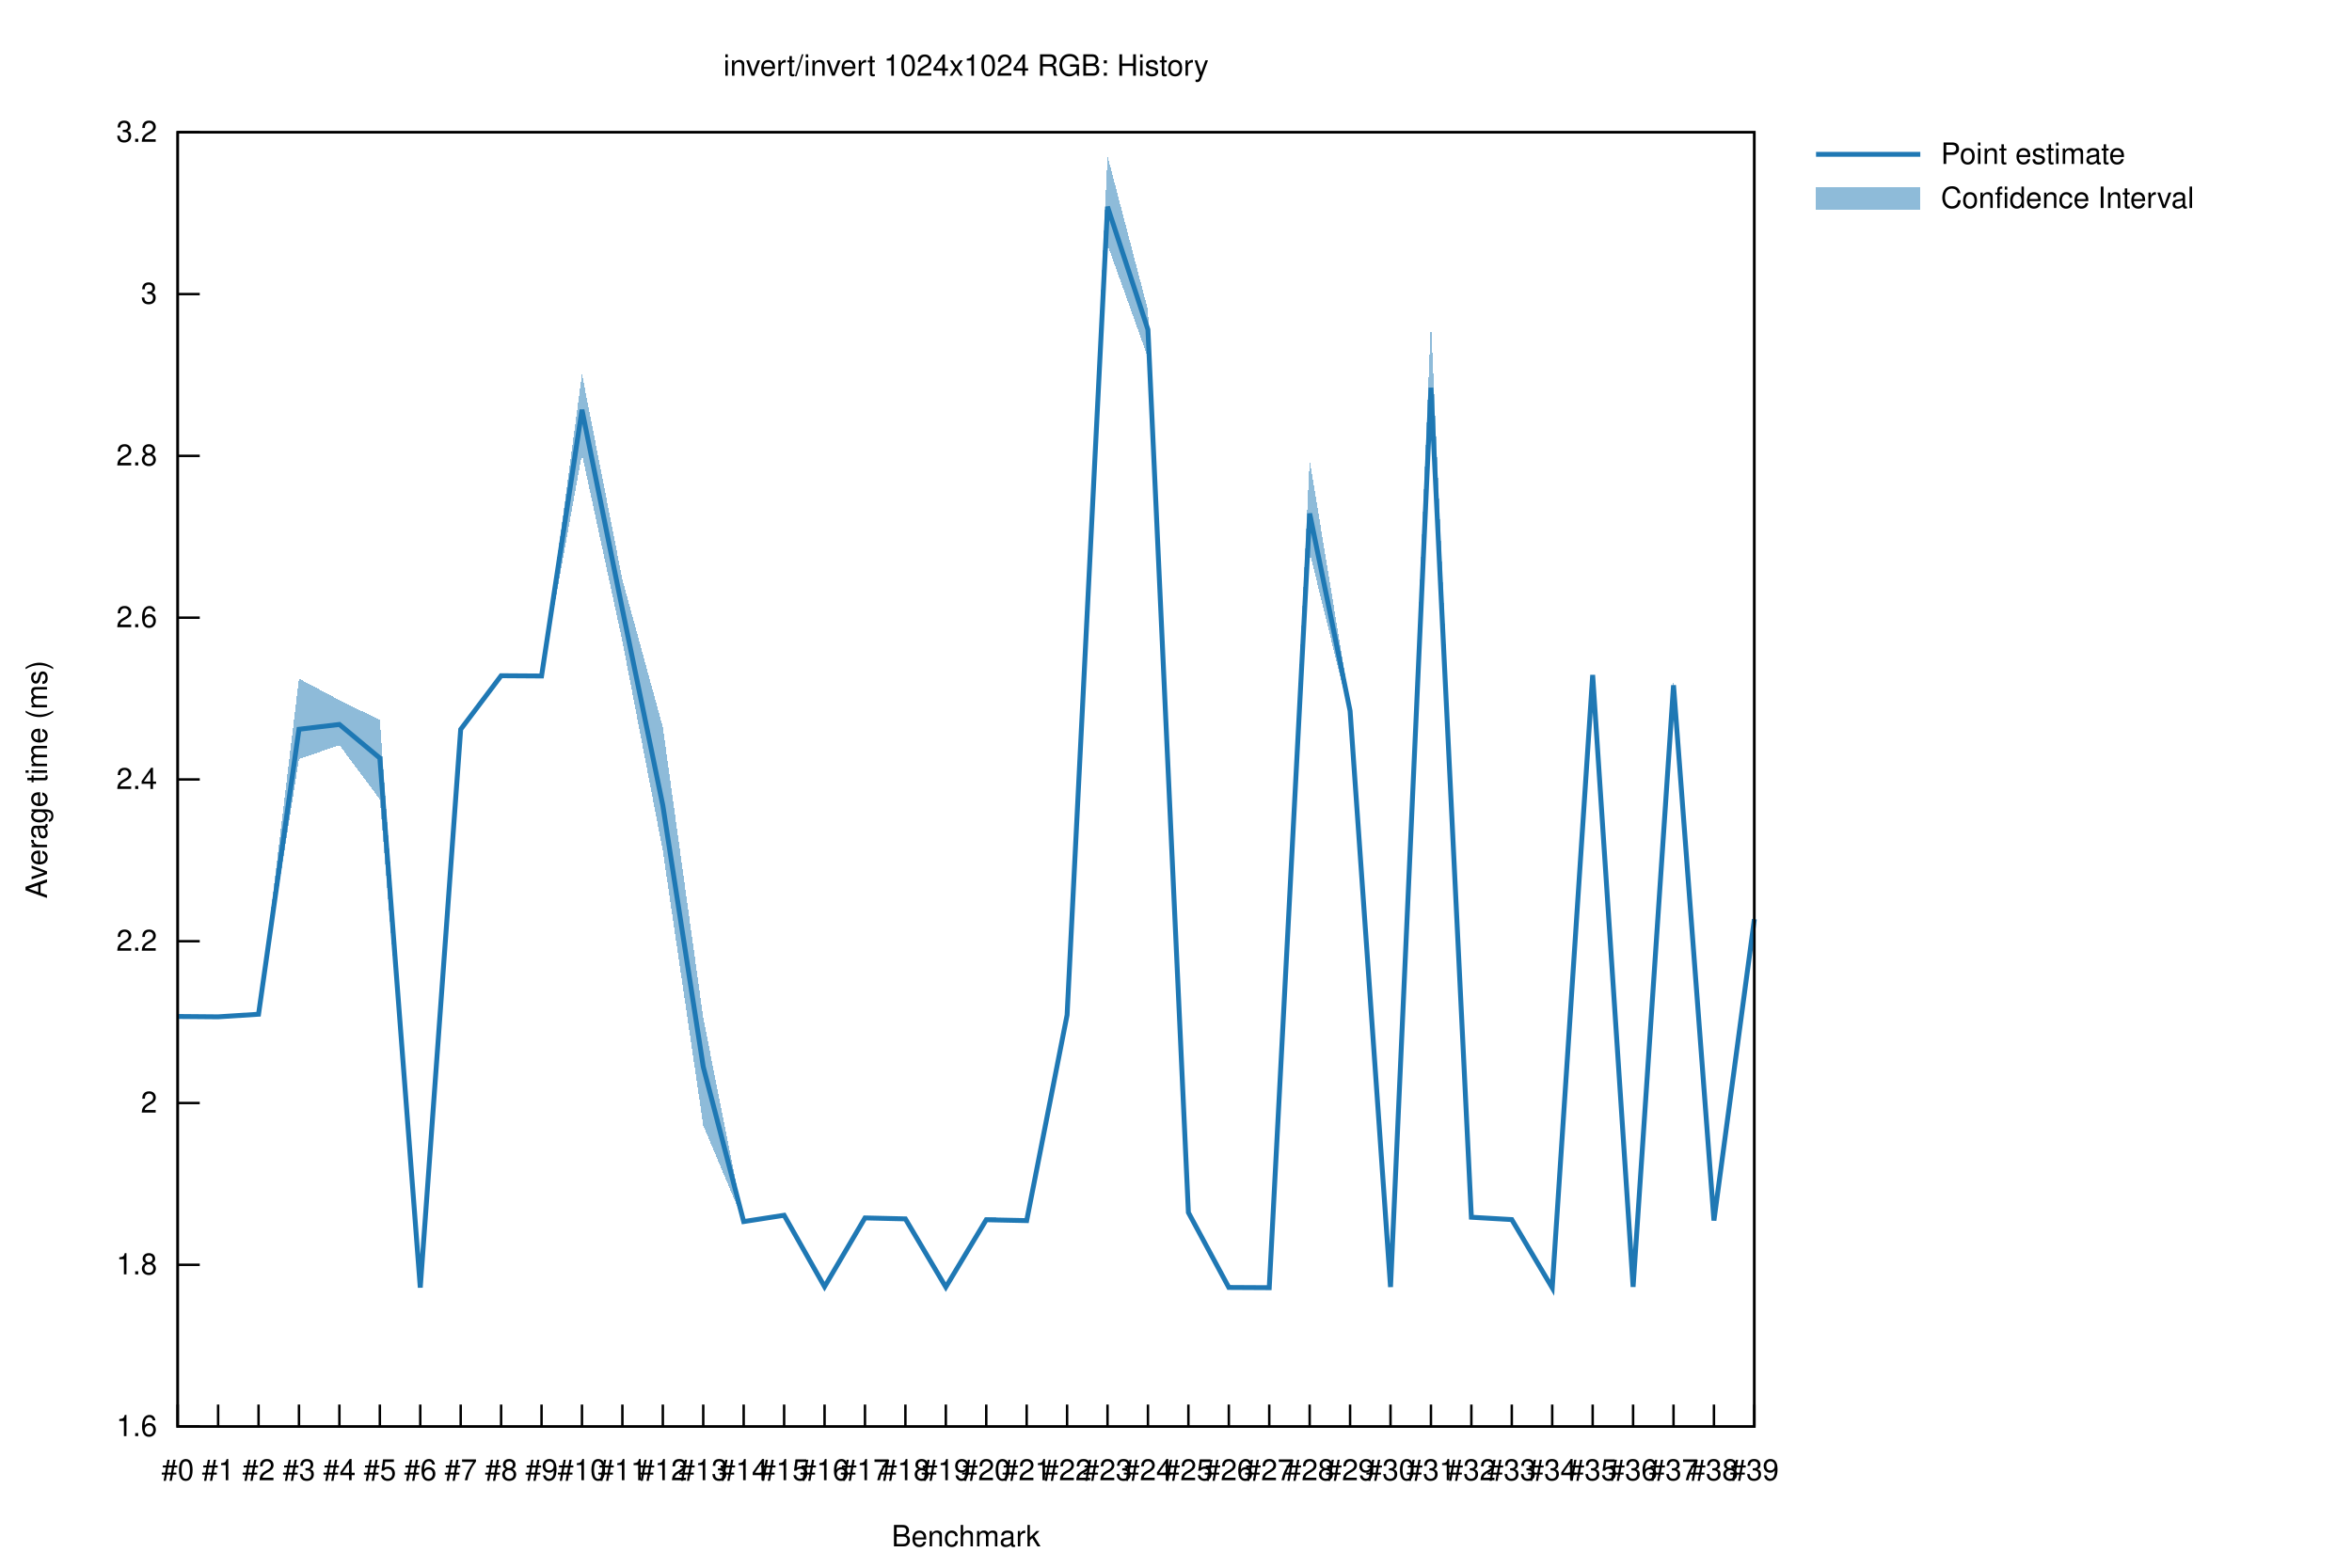
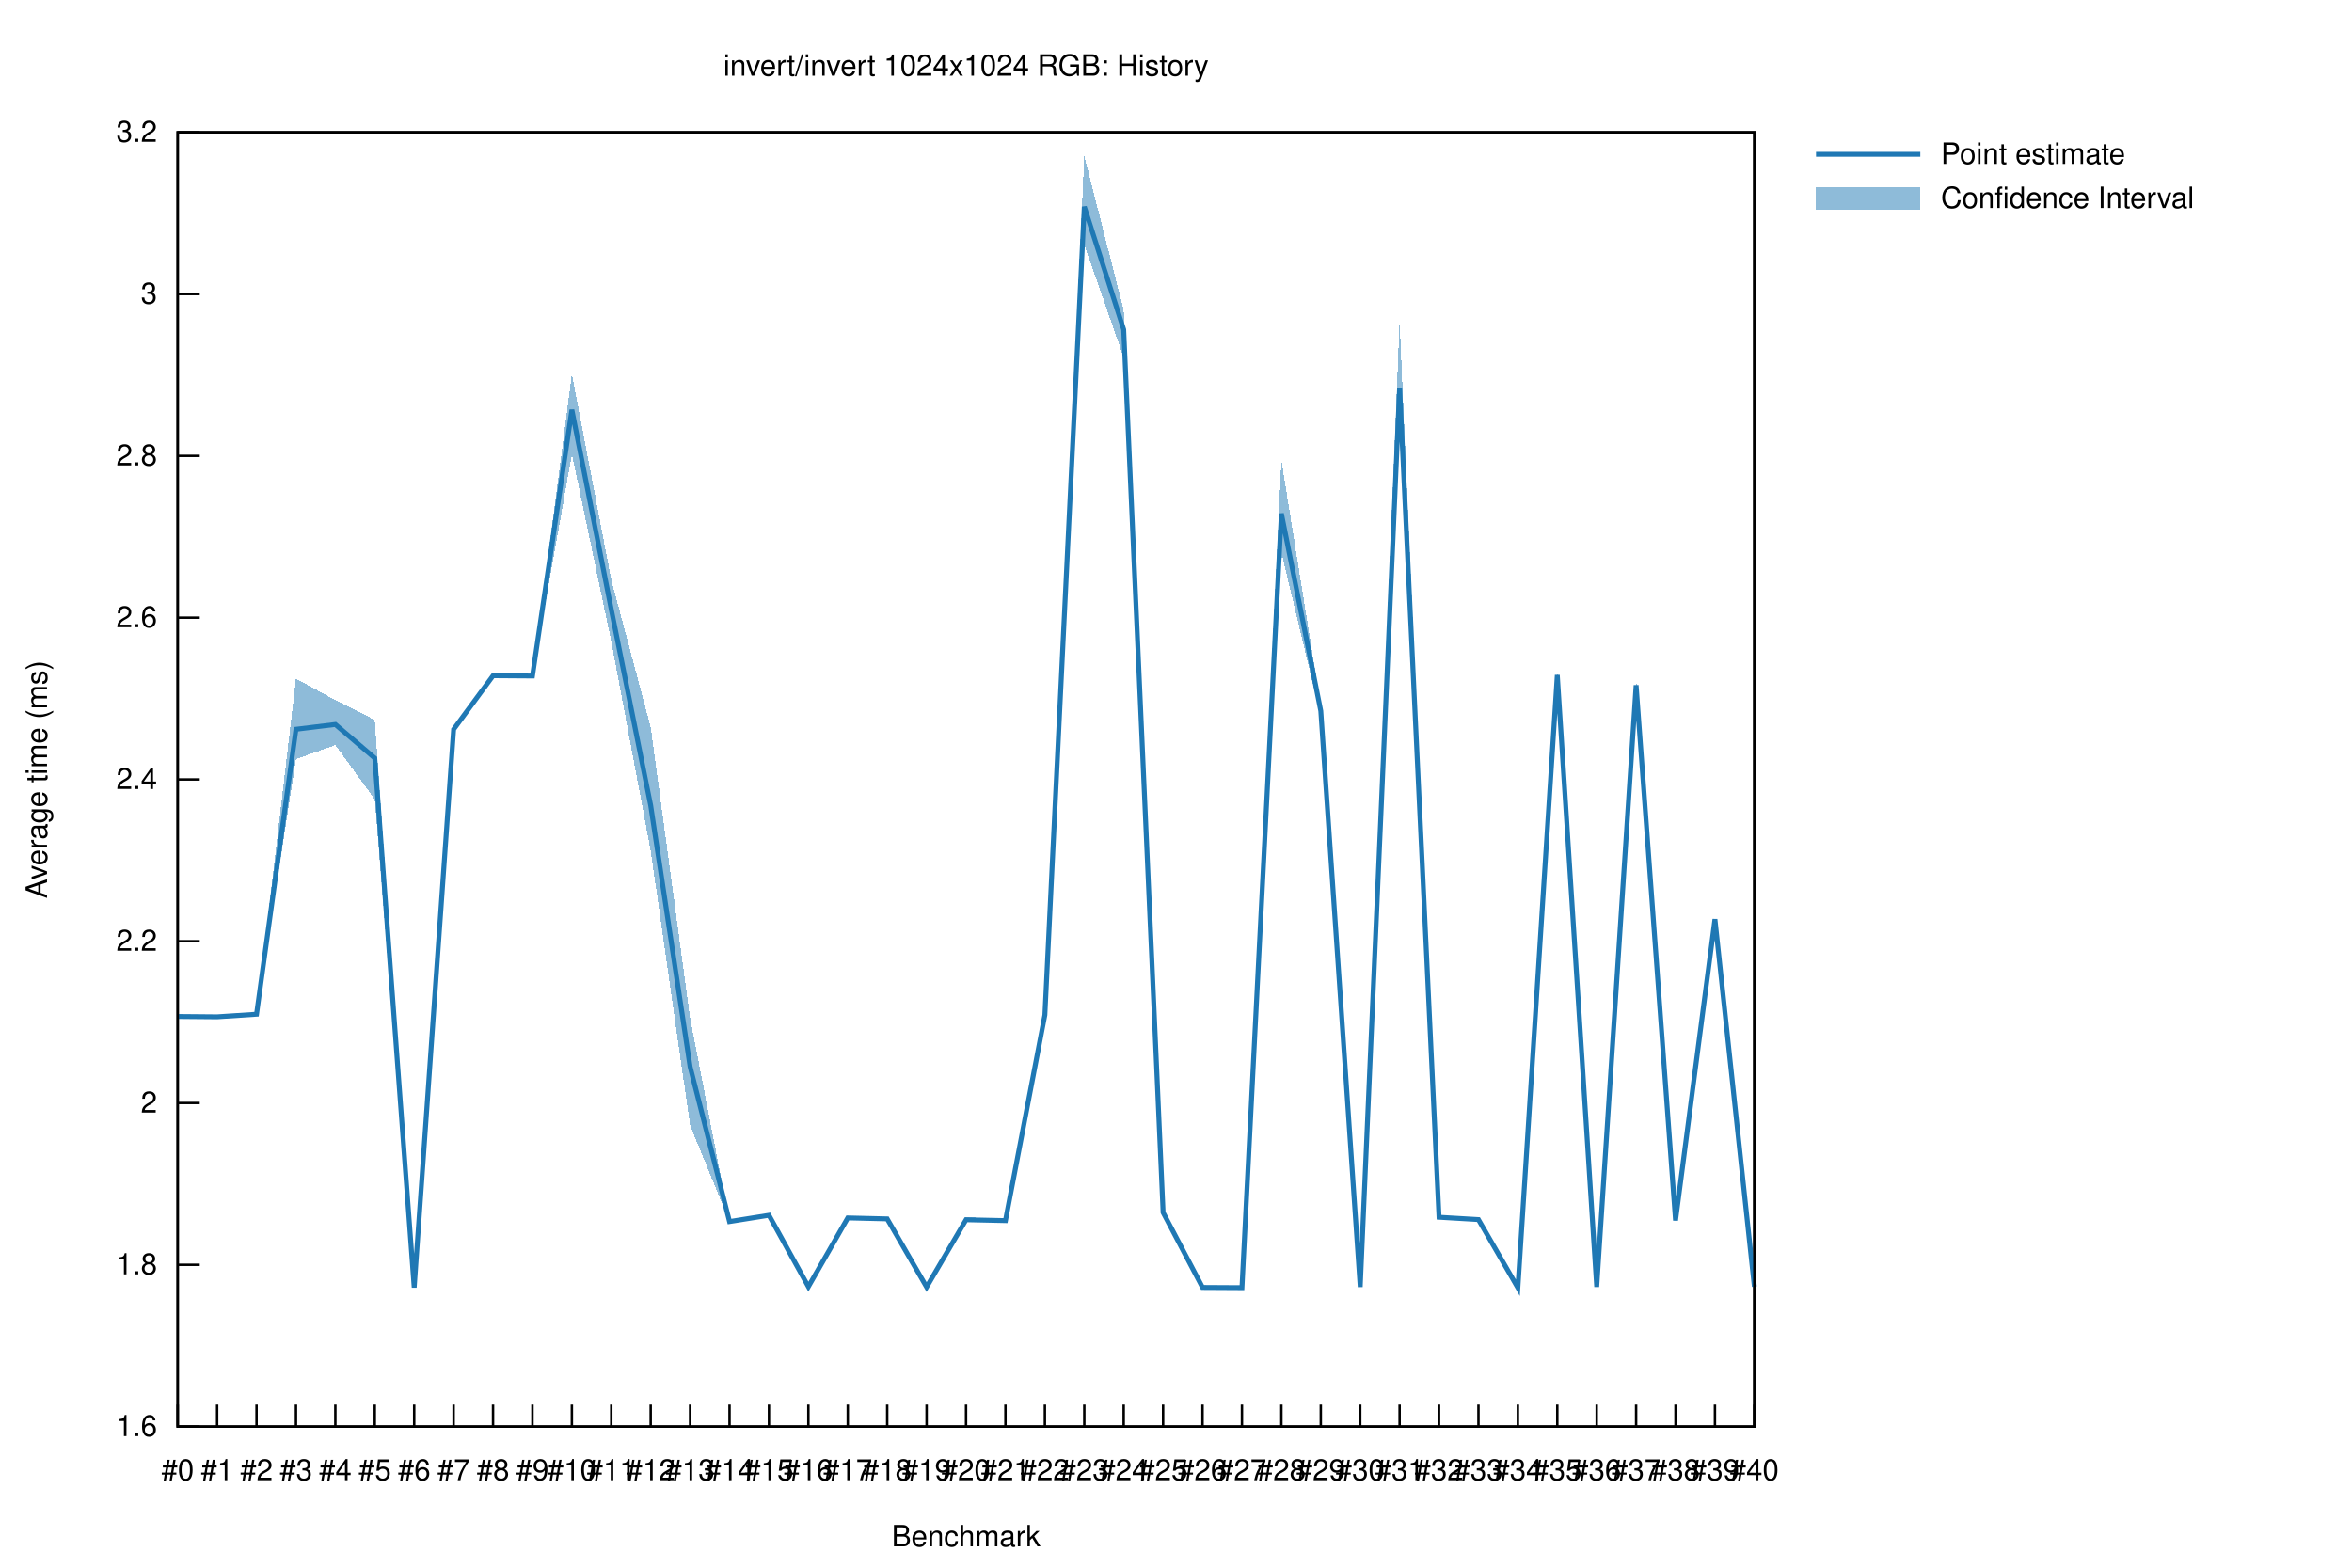
<svg xmlns="http://www.w3.org/2000/svg" xmlns:xlink="http://www.w3.org/1999/xlink" viewBox="0 0 960 640">
  <g id="gnuplot_canvas">
    <rect x="0" y="0" width="960" height="640" fill="none" />
    <defs>
      <circle id="gpDot" r="0.5" stroke-width="0.5" stroke="currentColor" />
      <path id="gpPt0" stroke-width="0.222" stroke="currentColor" d="M-1,0 h2 M0,-1 v2" />
      <path id="gpPt1" stroke-width="0.222" stroke="currentColor" d="M-1,-1 L1,1 M1,-1 L-1,1" />
      <path id="gpPt2" stroke-width="0.222" stroke="currentColor" d="M-1,0 L1,0 M0,-1 L0,1 M-1,-1 L1,1 M-1,1 L1,-1" />
      <rect id="gpPt3" stroke-width="0.222" stroke="currentColor" x="-1" y="-1" width="2" height="2" />
      <rect id="gpPt4" stroke-width="0.222" stroke="currentColor" fill="currentColor" x="-1" y="-1" width="2" height="2" />
      <circle id="gpPt5" stroke-width="0.222" stroke="currentColor" cx="0" cy="0" r="1" />
      <use xlink:href="#gpPt5" id="gpPt6" fill="currentColor" stroke="none" />
      <path id="gpPt7" stroke-width="0.222" stroke="currentColor" d="M0,-1.33 L-1.33,0.67 L1.33,0.67 z" />
      <use xlink:href="#gpPt7" id="gpPt8" fill="currentColor" stroke="none" />
      <use xlink:href="#gpPt7" id="gpPt9" stroke="currentColor" transform="rotate(180)" />
      <use xlink:href="#gpPt9" id="gpPt10" fill="currentColor" stroke="none" />
      <use xlink:href="#gpPt3" id="gpPt11" stroke="currentColor" transform="rotate(45)" />
      <use xlink:href="#gpPt11" id="gpPt12" fill="currentColor" stroke="none" />
      <path id="gpPt13" stroke-width="0.222" stroke="currentColor" d="M0,1.330 L1.265,0.411 L0.782,-1.067 L-0.782,-1.076 L-1.265,0.411 z" />
      <use xlink:href="#gpPt13" id="gpPt14" fill="currentColor" stroke="none" />
      <filter id="textbox" filterUnits="objectBoundingBox" x="0" y="0" height="1" width="1">
        <feFlood flood-color="white" flood-opacity="1" result="bgnd" />
        <feComposite in="SourceGraphic" in2="bgnd" operator="atop" />
      </filter>
      <filter id="greybox" filterUnits="objectBoundingBox" x="0" y="0" height="1" width="1">
        <feFlood flood-color="lightgrey" flood-opacity="1" result="grey" />
        <feComposite in="SourceGraphic" in2="grey" operator="atop" />
      </filter>
    </defs>
    <g fill="none" color="white" stroke="currentColor" stroke-width="1.00" stroke-linecap="butt" stroke-linejoin="miter">
</g>
    <g fill="none" color="black" stroke="currentColor" stroke-width="1.00" stroke-linecap="butt" stroke-linejoin="miter">
      <path stroke="black" d="M72.53,582.40 L81.53,582.40  " />
      <g transform="translate(64.14,586.30)" stroke="none" fill="black" font-family="Helvetica" font-size="12.00" text-anchor="end">
        <text>
          <tspan font-family="Helvetica"> 1.6</tspan>
        </text>
      </g>
    </g>
    <g fill="none" color="black" stroke="currentColor" stroke-width="1.00" stroke-linecap="butt" stroke-linejoin="miter">
      <path stroke="black" d="M72.53,516.35 L81.53,516.35  " />
      <g transform="translate(64.14,520.25)" stroke="none" fill="black" font-family="Helvetica" font-size="12.00" text-anchor="end">
        <text>
          <tspan font-family="Helvetica"> 1.8</tspan>
        </text>
      </g>
    </g>
    <g fill="none" color="black" stroke="currentColor" stroke-width="1.00" stroke-linecap="butt" stroke-linejoin="miter">
      <path stroke="black" d="M72.53,450.30 L81.53,450.30  " />
      <g transform="translate(64.14,454.20)" stroke="none" fill="black" font-family="Helvetica" font-size="12.00" text-anchor="end">
        <text>
          <tspan font-family="Helvetica"> 2</tspan>
        </text>
      </g>
    </g>
    <g fill="none" color="black" stroke="currentColor" stroke-width="1.00" stroke-linecap="butt" stroke-linejoin="miter">
      <path stroke="black" d="M72.53,384.25 L81.53,384.25  " />
      <g transform="translate(64.14,388.15)" stroke="none" fill="black" font-family="Helvetica" font-size="12.00" text-anchor="end">
        <text>
          <tspan font-family="Helvetica"> 2.2</tspan>
        </text>
      </g>
    </g>
    <g fill="none" color="black" stroke="currentColor" stroke-width="1.00" stroke-linecap="butt" stroke-linejoin="miter">
      <path stroke="black" d="M72.53,318.20 L81.53,318.20  " />
      <g transform="translate(64.14,322.10)" stroke="none" fill="black" font-family="Helvetica" font-size="12.00" text-anchor="end">
        <text>
          <tspan font-family="Helvetica"> 2.4</tspan>
        </text>
      </g>
    </g>
    <g fill="none" color="black" stroke="currentColor" stroke-width="1.00" stroke-linecap="butt" stroke-linejoin="miter">
      <path stroke="black" d="M72.53,252.16 L81.53,252.16  " />
      <g transform="translate(64.14,256.06)" stroke="none" fill="black" font-family="Helvetica" font-size="12.00" text-anchor="end">
        <text>
          <tspan font-family="Helvetica"> 2.6</tspan>
        </text>
      </g>
    </g>
    <g fill="none" color="black" stroke="currentColor" stroke-width="1.00" stroke-linecap="butt" stroke-linejoin="miter">
      <path stroke="black" d="M72.53,186.11 L81.53,186.11  " />
      <g transform="translate(64.14,190.01)" stroke="none" fill="black" font-family="Helvetica" font-size="12.00" text-anchor="end">
        <text>
          <tspan font-family="Helvetica"> 2.8</tspan>
        </text>
      </g>
    </g>
    <g fill="none" color="black" stroke="currentColor" stroke-width="1.00" stroke-linecap="butt" stroke-linejoin="miter">
      <path stroke="black" d="M72.53,120.06 L81.53,120.06  " />
      <g transform="translate(64.14,123.96)" stroke="none" fill="black" font-family="Helvetica" font-size="12.00" text-anchor="end">
        <text>
          <tspan font-family="Helvetica"> 3</tspan>
        </text>
      </g>
    </g>
    <g fill="none" color="black" stroke="currentColor" stroke-width="1.00" stroke-linecap="butt" stroke-linejoin="miter">
      <path stroke="black" d="M72.53,54.01 L81.53,54.01  " />
      <g transform="translate(64.14,57.91)" stroke="none" fill="black" font-family="Helvetica" font-size="12.00" text-anchor="end">
        <text>
          <tspan font-family="Helvetica"> 3.2</tspan>
        </text>
      </g>
    </g>
    <g fill="none" color="black" stroke="currentColor" stroke-width="1.00" stroke-linecap="butt" stroke-linejoin="miter">
      <path stroke="black" d="M72.53,582.40 L72.53,573.40  " />
      <g transform="translate(72.53,604.30)" stroke="none" fill="black" font-family="Helvetica" font-size="12.00" text-anchor="middle">
        <text>
          <tspan font-family="Helvetica">#0</tspan>
        </text>
      </g>
    </g>
    <g fill="none" color="black" stroke="currentColor" stroke-width="1.00" stroke-linecap="butt" stroke-linejoin="miter">
-       <path stroke="black" d="M89.03,582.40 L89.03,573.40  " />
-       <g transform="translate(89.03,604.30)" stroke="none" fill="black" font-family="Helvetica" font-size="12.00" text-anchor="middle">
+       <path stroke="black" d="M88.62,582.40 L88.62,573.40  " />
+       <g transform="translate(88.62,604.30)" stroke="none" fill="black" font-family="Helvetica" font-size="12.00" text-anchor="middle">
        <text>
          <tspan font-family="Helvetica">#1</tspan>
        </text>
      </g>
    </g>
    <g fill="none" color="black" stroke="currentColor" stroke-width="1.00" stroke-linecap="butt" stroke-linejoin="miter">
-       <path stroke="black" d="M105.53,582.40 L105.53,573.40  " />
-       <g transform="translate(105.53,604.30)" stroke="none" fill="black" font-family="Helvetica" font-size="12.00" text-anchor="middle">
+       <path stroke="black" d="M104.71,582.40 L104.71,573.40  " />
+       <g transform="translate(104.71,604.30)" stroke="none" fill="black" font-family="Helvetica" font-size="12.00" text-anchor="middle">
        <text>
          <tspan font-family="Helvetica">#2</tspan>
        </text>
      </g>
    </g>
    <g fill="none" color="black" stroke="currentColor" stroke-width="1.00" stroke-linecap="butt" stroke-linejoin="miter">
-       <path stroke="black" d="M122.03,582.40 L122.03,573.40  " />
-       <g transform="translate(122.03,604.30)" stroke="none" fill="black" font-family="Helvetica" font-size="12.00" text-anchor="middle">
+       <path stroke="black" d="M120.80,582.40 L120.80,573.40  " />
+       <g transform="translate(120.80,604.30)" stroke="none" fill="black" font-family="Helvetica" font-size="12.00" text-anchor="middle">
        <text>
          <tspan font-family="Helvetica">#3</tspan>
        </text>
      </g>
    </g>
    <g fill="none" color="black" stroke="currentColor" stroke-width="1.00" stroke-linecap="butt" stroke-linejoin="miter">
-       <path stroke="black" d="M138.53,582.40 L138.53,573.40  " />
-       <g transform="translate(138.53,604.30)" stroke="none" fill="black" font-family="Helvetica" font-size="12.00" text-anchor="middle">
+       <path stroke="black" d="M136.88,582.40 L136.88,573.40  " />
+       <g transform="translate(136.88,604.30)" stroke="none" fill="black" font-family="Helvetica" font-size="12.00" text-anchor="middle">
        <text>
          <tspan font-family="Helvetica">#4</tspan>
        </text>
      </g>
    </g>
    <g fill="none" color="black" stroke="currentColor" stroke-width="1.00" stroke-linecap="butt" stroke-linejoin="miter">
-       <path stroke="black" d="M155.04,582.40 L155.04,573.40  " />
-       <g transform="translate(155.04,604.30)" stroke="none" fill="black" font-family="Helvetica" font-size="12.00" text-anchor="middle">
+       <path stroke="black" d="M152.97,582.40 L152.97,573.40  " />
+       <g transform="translate(152.97,604.30)" stroke="none" fill="black" font-family="Helvetica" font-size="12.00" text-anchor="middle">
        <text>
          <tspan font-family="Helvetica">#5</tspan>
        </text>
      </g>
    </g>
    <g fill="none" color="black" stroke="currentColor" stroke-width="1.00" stroke-linecap="butt" stroke-linejoin="miter">
-       <path stroke="black" d="M171.54,582.40 L171.54,573.40  " />
-       <g transform="translate(171.54,604.30)" stroke="none" fill="black" font-family="Helvetica" font-size="12.00" text-anchor="middle">
+       <path stroke="black" d="M169.06,582.40 L169.06,573.40  " />
+       <g transform="translate(169.06,604.30)" stroke="none" fill="black" font-family="Helvetica" font-size="12.00" text-anchor="middle">
        <text>
          <tspan font-family="Helvetica">#6</tspan>
        </text>
      </g>
    </g>
    <g fill="none" color="black" stroke="currentColor" stroke-width="1.00" stroke-linecap="butt" stroke-linejoin="miter">
-       <path stroke="black" d="M188.04,582.40 L188.04,573.40  " />
-       <g transform="translate(188.04,604.30)" stroke="none" fill="black" font-family="Helvetica" font-size="12.00" text-anchor="middle">
+       <path stroke="black" d="M185.15,582.40 L185.15,573.40  " />
+       <g transform="translate(185.15,604.30)" stroke="none" fill="black" font-family="Helvetica" font-size="12.00" text-anchor="middle">
        <text>
          <tspan font-family="Helvetica">#7</tspan>
        </text>
      </g>
    </g>
    <g fill="none" color="black" stroke="currentColor" stroke-width="1.00" stroke-linecap="butt" stroke-linejoin="miter">
-       <path stroke="black" d="M204.54,582.40 L204.54,573.40  " />
-       <g transform="translate(204.54,604.30)" stroke="none" fill="black" font-family="Helvetica" font-size="12.00" text-anchor="middle">
+       <path stroke="black" d="M201.24,582.40 L201.24,573.40  " />
+       <g transform="translate(201.24,604.30)" stroke="none" fill="black" font-family="Helvetica" font-size="12.00" text-anchor="middle">
        <text>
          <tspan font-family="Helvetica">#8</tspan>
        </text>
      </g>
    </g>
    <g fill="none" color="black" stroke="currentColor" stroke-width="1.00" stroke-linecap="butt" stroke-linejoin="miter">
-       <path stroke="black" d="M221.04,582.40 L221.04,573.40  " />
-       <g transform="translate(221.04,604.30)" stroke="none" fill="black" font-family="Helvetica" font-size="12.00" text-anchor="middle">
+       <path stroke="black" d="M217.33,582.40 L217.33,573.40  " />
+       <g transform="translate(217.33,604.30)" stroke="none" fill="black" font-family="Helvetica" font-size="12.00" text-anchor="middle">
        <text>
          <tspan font-family="Helvetica">#9</tspan>
        </text>
      </g>
    </g>
    <g fill="none" color="black" stroke="currentColor" stroke-width="1.00" stroke-linecap="butt" stroke-linejoin="miter">
-       <path stroke="black" d="M237.54,582.40 L237.54,573.40  " />
-       <g transform="translate(237.54,604.30)" stroke="none" fill="black" font-family="Helvetica" font-size="12.00" text-anchor="middle">
+       <path stroke="black" d="M233.42,582.40 L233.42,573.40  " />
+       <g transform="translate(233.42,604.30)" stroke="none" fill="black" font-family="Helvetica" font-size="12.00" text-anchor="middle">
        <text>
          <tspan font-family="Helvetica">#10</tspan>
        </text>
      </g>
    </g>
    <g fill="none" color="black" stroke="currentColor" stroke-width="1.00" stroke-linecap="butt" stroke-linejoin="miter">
-       <path stroke="black" d="M254.04,582.40 L254.04,573.40  " />
-       <g transform="translate(254.04,604.30)" stroke="none" fill="black" font-family="Helvetica" font-size="12.00" text-anchor="middle">
+       <path stroke="black" d="M249.50,582.40 L249.50,573.40  " />
+       <g transform="translate(249.50,604.30)" stroke="none" fill="black" font-family="Helvetica" font-size="12.00" text-anchor="middle">
        <text>
          <tspan font-family="Helvetica">#11</tspan>
        </text>
      </g>
    </g>
    <g fill="none" color="black" stroke="currentColor" stroke-width="1.00" stroke-linecap="butt" stroke-linejoin="miter">
-       <path stroke="black" d="M270.54,582.40 L270.54,573.40  " />
-       <g transform="translate(270.54,604.30)" stroke="none" fill="black" font-family="Helvetica" font-size="12.00" text-anchor="middle">
+       <path stroke="black" d="M265.59,582.40 L265.59,573.40  " />
+       <g transform="translate(265.59,604.30)" stroke="none" fill="black" font-family="Helvetica" font-size="12.00" text-anchor="middle">
        <text>
          <tspan font-family="Helvetica">#12</tspan>
        </text>
      </g>
    </g>
    <g fill="none" color="black" stroke="currentColor" stroke-width="1.00" stroke-linecap="butt" stroke-linejoin="miter">
-       <path stroke="black" d="M287.04,582.40 L287.04,573.40  " />
-       <g transform="translate(287.04,604.30)" stroke="none" fill="black" font-family="Helvetica" font-size="12.00" text-anchor="middle">
+       <path stroke="black" d="M281.68,582.40 L281.68,573.40  " />
+       <g transform="translate(281.68,604.30)" stroke="none" fill="black" font-family="Helvetica" font-size="12.00" text-anchor="middle">
        <text>
          <tspan font-family="Helvetica">#13</tspan>
        </text>
      </g>
    </g>
    <g fill="none" color="black" stroke="currentColor" stroke-width="1.00" stroke-linecap="butt" stroke-linejoin="miter">
-       <path stroke="black" d="M303.54,582.40 L303.54,573.40  " />
-       <g transform="translate(303.54,604.30)" stroke="none" fill="black" font-family="Helvetica" font-size="12.00" text-anchor="middle">
+       <path stroke="black" d="M297.77,582.40 L297.77,573.40  " />
+       <g transform="translate(297.77,604.30)" stroke="none" fill="black" font-family="Helvetica" font-size="12.00" text-anchor="middle">
        <text>
          <tspan font-family="Helvetica">#14</tspan>
        </text>
      </g>
    </g>
    <g fill="none" color="black" stroke="currentColor" stroke-width="1.00" stroke-linecap="butt" stroke-linejoin="miter">
-       <path stroke="black" d="M320.05,582.40 L320.05,573.40  " />
-       <g transform="translate(320.05,604.30)" stroke="none" fill="black" font-family="Helvetica" font-size="12.00" text-anchor="middle">
+       <path stroke="black" d="M313.86,582.40 L313.86,573.40  " />
+       <g transform="translate(313.86,604.30)" stroke="none" fill="black" font-family="Helvetica" font-size="12.00" text-anchor="middle">
        <text>
          <tspan font-family="Helvetica">#15</tspan>
        </text>
      </g>
    </g>
    <g fill="none" color="black" stroke="currentColor" stroke-width="1.00" stroke-linecap="butt" stroke-linejoin="miter">
-       <path stroke="black" d="M336.55,582.40 L336.55,573.40  " />
-       <g transform="translate(336.55,604.30)" stroke="none" fill="black" font-family="Helvetica" font-size="12.00" text-anchor="middle">
+       <path stroke="black" d="M329.95,582.40 L329.95,573.40  " />
+       <g transform="translate(329.95,604.30)" stroke="none" fill="black" font-family="Helvetica" font-size="12.00" text-anchor="middle">
        <text>
          <tspan font-family="Helvetica">#16</tspan>
        </text>
      </g>
    </g>
    <g fill="none" color="black" stroke="currentColor" stroke-width="1.00" stroke-linecap="butt" stroke-linejoin="miter">
-       <path stroke="black" d="M353.05,582.40 L353.05,573.40  " />
-       <g transform="translate(353.05,604.30)" stroke="none" fill="black" font-family="Helvetica" font-size="12.00" text-anchor="middle">
+       <path stroke="black" d="M346.03,582.40 L346.03,573.40  " />
+       <g transform="translate(346.03,604.30)" stroke="none" fill="black" font-family="Helvetica" font-size="12.00" text-anchor="middle">
        <text>
          <tspan font-family="Helvetica">#17</tspan>
        </text>
      </g>
    </g>
    <g fill="none" color="black" stroke="currentColor" stroke-width="1.00" stroke-linecap="butt" stroke-linejoin="miter">
-       <path stroke="black" d="M369.55,582.40 L369.55,573.40  " />
-       <g transform="translate(369.55,604.30)" stroke="none" fill="black" font-family="Helvetica" font-size="12.00" text-anchor="middle">
+       <path stroke="black" d="M362.12,582.40 L362.12,573.40  " />
+       <g transform="translate(362.12,604.30)" stroke="none" fill="black" font-family="Helvetica" font-size="12.00" text-anchor="middle">
        <text>
          <tspan font-family="Helvetica">#18</tspan>
        </text>
      </g>
    </g>
    <g fill="none" color="black" stroke="currentColor" stroke-width="1.00" stroke-linecap="butt" stroke-linejoin="miter">
-       <path stroke="black" d="M386.05,582.40 L386.05,573.40  " />
-       <g transform="translate(386.05,604.30)" stroke="none" fill="black" font-family="Helvetica" font-size="12.00" text-anchor="middle">
+       <path stroke="black" d="M378.21,582.40 L378.21,573.40  " />
+       <g transform="translate(378.21,604.30)" stroke="none" fill="black" font-family="Helvetica" font-size="12.00" text-anchor="middle">
        <text>
          <tspan font-family="Helvetica">#19</tspan>
        </text>
      </g>
    </g>
    <g fill="none" color="black" stroke="currentColor" stroke-width="1.00" stroke-linecap="butt" stroke-linejoin="miter">
-       <path stroke="black" d="M402.55,582.40 L402.55,573.40  " />
-       <g transform="translate(402.55,604.30)" stroke="none" fill="black" font-family="Helvetica" font-size="12.00" text-anchor="middle">
+       <path stroke="black" d="M394.30,582.40 L394.30,573.40  " />
+       <g transform="translate(394.30,604.30)" stroke="none" fill="black" font-family="Helvetica" font-size="12.00" text-anchor="middle">
        <text>
          <tspan font-family="Helvetica">#20</tspan>
        </text>
      </g>
    </g>
    <g fill="none" color="black" stroke="currentColor" stroke-width="1.00" stroke-linecap="butt" stroke-linejoin="miter">
-       <path stroke="black" d="M419.05,582.40 L419.05,573.40  " />
-       <g transform="translate(419.05,604.30)" stroke="none" fill="black" font-family="Helvetica" font-size="12.00" text-anchor="middle">
+       <path stroke="black" d="M410.39,582.40 L410.39,573.40  " />
+       <g transform="translate(410.39,604.30)" stroke="none" fill="black" font-family="Helvetica" font-size="12.00" text-anchor="middle">
        <text>
          <tspan font-family="Helvetica">#21</tspan>
        </text>
      </g>
    </g>
    <g fill="none" color="black" stroke="currentColor" stroke-width="1.00" stroke-linecap="butt" stroke-linejoin="miter">
-       <path stroke="black" d="M435.55,582.40 L435.55,573.40  " />
-       <g transform="translate(435.55,604.30)" stroke="none" fill="black" font-family="Helvetica" font-size="12.00" text-anchor="middle">
+       <path stroke="black" d="M426.48,582.40 L426.48,573.40  " />
+       <g transform="translate(426.48,604.30)" stroke="none" fill="black" font-family="Helvetica" font-size="12.00" text-anchor="middle">
        <text>
          <tspan font-family="Helvetica">#22</tspan>
        </text>
      </g>
    </g>
    <g fill="none" color="black" stroke="currentColor" stroke-width="1.00" stroke-linecap="butt" stroke-linejoin="miter">
-       <path stroke="black" d="M452.05,582.40 L452.05,573.40  " />
-       <g transform="translate(452.05,604.30)" stroke="none" fill="black" font-family="Helvetica" font-size="12.00" text-anchor="middle">
+       <path stroke="black" d="M442.57,582.40 L442.57,573.40  " />
+       <g transform="translate(442.57,604.30)" stroke="none" fill="black" font-family="Helvetica" font-size="12.00" text-anchor="middle">
        <text>
          <tspan font-family="Helvetica">#23</tspan>
        </text>
      </g>
    </g>
    <g fill="none" color="black" stroke="currentColor" stroke-width="1.00" stroke-linecap="butt" stroke-linejoin="miter">
-       <path stroke="black" d="M468.55,582.40 L468.55,573.40  " />
-       <g transform="translate(468.55,604.30)" stroke="none" fill="black" font-family="Helvetica" font-size="12.00" text-anchor="middle">
+       <path stroke="black" d="M458.65,582.40 L458.65,573.40  " />
+       <g transform="translate(458.65,604.30)" stroke="none" fill="black" font-family="Helvetica" font-size="12.00" text-anchor="middle">
        <text>
          <tspan font-family="Helvetica">#24</tspan>
        </text>
      </g>
    </g>
    <g fill="none" color="black" stroke="currentColor" stroke-width="1.00" stroke-linecap="butt" stroke-linejoin="miter">
-       <path stroke="black" d="M485.06,582.40 L485.06,573.40  " />
-       <g transform="translate(485.06,604.30)" stroke="none" fill="black" font-family="Helvetica" font-size="12.00" text-anchor="middle">
+       <path stroke="black" d="M474.74,582.40 L474.74,573.40  " />
+       <g transform="translate(474.74,604.30)" stroke="none" fill="black" font-family="Helvetica" font-size="12.00" text-anchor="middle">
        <text>
          <tspan font-family="Helvetica">#25</tspan>
        </text>
      </g>
    </g>
    <g fill="none" color="black" stroke="currentColor" stroke-width="1.00" stroke-linecap="butt" stroke-linejoin="miter">
-       <path stroke="black" d="M501.56,582.40 L501.56,573.40  " />
-       <g transform="translate(501.56,604.30)" stroke="none" fill="black" font-family="Helvetica" font-size="12.00" text-anchor="middle">
+       <path stroke="black" d="M490.83,582.40 L490.83,573.40  " />
+       <g transform="translate(490.83,604.30)" stroke="none" fill="black" font-family="Helvetica" font-size="12.00" text-anchor="middle">
        <text>
          <tspan font-family="Helvetica">#26</tspan>
        </text>
      </g>
    </g>
    <g fill="none" color="black" stroke="currentColor" stroke-width="1.00" stroke-linecap="butt" stroke-linejoin="miter">
-       <path stroke="black" d="M518.06,582.40 L518.06,573.40  " />
-       <g transform="translate(518.06,604.30)" stroke="none" fill="black" font-family="Helvetica" font-size="12.00" text-anchor="middle">
+       <path stroke="black" d="M506.92,582.40 L506.92,573.40  " />
+       <g transform="translate(506.92,604.30)" stroke="none" fill="black" font-family="Helvetica" font-size="12.00" text-anchor="middle">
        <text>
          <tspan font-family="Helvetica">#27</tspan>
        </text>
      </g>
    </g>
    <g fill="none" color="black" stroke="currentColor" stroke-width="1.00" stroke-linecap="butt" stroke-linejoin="miter">
-       <path stroke="black" d="M534.56,582.40 L534.56,573.40  " />
-       <g transform="translate(534.56,604.30)" stroke="none" fill="black" font-family="Helvetica" font-size="12.00" text-anchor="middle">
+       <path stroke="black" d="M523.01,582.40 L523.01,573.40  " />
+       <g transform="translate(523.01,604.30)" stroke="none" fill="black" font-family="Helvetica" font-size="12.00" text-anchor="middle">
        <text>
          <tspan font-family="Helvetica">#28</tspan>
        </text>
      </g>
    </g>
    <g fill="none" color="black" stroke="currentColor" stroke-width="1.00" stroke-linecap="butt" stroke-linejoin="miter">
-       <path stroke="black" d="M551.06,582.40 L551.06,573.40  " />
-       <g transform="translate(551.06,604.30)" stroke="none" fill="black" font-family="Helvetica" font-size="12.00" text-anchor="middle">
+       <path stroke="black" d="M539.10,582.40 L539.10,573.40  " />
+       <g transform="translate(539.10,604.30)" stroke="none" fill="black" font-family="Helvetica" font-size="12.00" text-anchor="middle">
        <text>
          <tspan font-family="Helvetica">#29</tspan>
        </text>
      </g>
    </g>
    <g fill="none" color="black" stroke="currentColor" stroke-width="1.00" stroke-linecap="butt" stroke-linejoin="miter">
-       <path stroke="black" d="M567.56,582.40 L567.56,573.40  " />
-       <g transform="translate(567.56,604.30)" stroke="none" fill="black" font-family="Helvetica" font-size="12.00" text-anchor="middle">
+       <path stroke="black" d="M555.19,582.40 L555.19,573.40  " />
+       <g transform="translate(555.19,604.30)" stroke="none" fill="black" font-family="Helvetica" font-size="12.00" text-anchor="middle">
        <text>
          <tspan font-family="Helvetica">#30</tspan>
        </text>
      </g>
    </g>
    <g fill="none" color="black" stroke="currentColor" stroke-width="1.00" stroke-linecap="butt" stroke-linejoin="miter">
-       <path stroke="black" d="M584.06,582.40 L584.06,573.40  " />
-       <g transform="translate(584.06,604.30)" stroke="none" fill="black" font-family="Helvetica" font-size="12.00" text-anchor="middle">
+       <path stroke="black" d="M571.27,582.40 L571.27,573.40  " />
+       <g transform="translate(571.27,604.30)" stroke="none" fill="black" font-family="Helvetica" font-size="12.00" text-anchor="middle">
        <text>
          <tspan font-family="Helvetica">#31</tspan>
        </text>
      </g>
    </g>
    <g fill="none" color="black" stroke="currentColor" stroke-width="1.00" stroke-linecap="butt" stroke-linejoin="miter">
-       <path stroke="black" d="M600.56,582.40 L600.56,573.40  " />
-       <g transform="translate(600.56,604.30)" stroke="none" fill="black" font-family="Helvetica" font-size="12.00" text-anchor="middle">
+       <path stroke="black" d="M587.36,582.40 L587.36,573.40  " />
+       <g transform="translate(587.36,604.30)" stroke="none" fill="black" font-family="Helvetica" font-size="12.00" text-anchor="middle">
        <text>
          <tspan font-family="Helvetica">#32</tspan>
        </text>
      </g>
    </g>
    <g fill="none" color="black" stroke="currentColor" stroke-width="1.00" stroke-linecap="butt" stroke-linejoin="miter">
-       <path stroke="black" d="M617.06,582.40 L617.06,573.40  " />
-       <g transform="translate(617.06,604.30)" stroke="none" fill="black" font-family="Helvetica" font-size="12.00" text-anchor="middle">
+       <path stroke="black" d="M603.45,582.40 L603.45,573.40  " />
+       <g transform="translate(603.45,604.30)" stroke="none" fill="black" font-family="Helvetica" font-size="12.00" text-anchor="middle">
        <text>
          <tspan font-family="Helvetica">#33</tspan>
        </text>
      </g>
    </g>
    <g fill="none" color="black" stroke="currentColor" stroke-width="1.00" stroke-linecap="butt" stroke-linejoin="miter">
-       <path stroke="black" d="M633.56,582.40 L633.56,573.40  " />
-       <g transform="translate(633.56,604.30)" stroke="none" fill="black" font-family="Helvetica" font-size="12.00" text-anchor="middle">
+       <path stroke="black" d="M619.54,582.40 L619.54,573.40  " />
+       <g transform="translate(619.54,604.30)" stroke="none" fill="black" font-family="Helvetica" font-size="12.00" text-anchor="middle">
        <text>
          <tspan font-family="Helvetica">#34</tspan>
        </text>
      </g>
    </g>
    <g fill="none" color="black" stroke="currentColor" stroke-width="1.00" stroke-linecap="butt" stroke-linejoin="miter">
-       <path stroke="black" d="M650.07,582.40 L650.07,573.40  " />
-       <g transform="translate(650.07,604.30)" stroke="none" fill="black" font-family="Helvetica" font-size="12.00" text-anchor="middle">
+       <path stroke="black" d="M635.63,582.40 L635.63,573.40  " />
+       <g transform="translate(635.63,604.30)" stroke="none" fill="black" font-family="Helvetica" font-size="12.00" text-anchor="middle">
        <text>
          <tspan font-family="Helvetica">#35</tspan>
        </text>
      </g>
    </g>
    <g fill="none" color="black" stroke="currentColor" stroke-width="1.00" stroke-linecap="butt" stroke-linejoin="miter">
-       <path stroke="black" d="M666.57,582.40 L666.57,573.40  " />
-       <g transform="translate(666.57,604.30)" stroke="none" fill="black" font-family="Helvetica" font-size="12.00" text-anchor="middle">
+       <path stroke="black" d="M651.72,582.40 L651.72,573.40  " />
+       <g transform="translate(651.72,604.30)" stroke="none" fill="black" font-family="Helvetica" font-size="12.00" text-anchor="middle">
        <text>
          <tspan font-family="Helvetica">#36</tspan>
        </text>
      </g>
    </g>
    <g fill="none" color="black" stroke="currentColor" stroke-width="1.00" stroke-linecap="butt" stroke-linejoin="miter">
-       <path stroke="black" d="M683.07,582.40 L683.07,573.40  " />
-       <g transform="translate(683.07,604.30)" stroke="none" fill="black" font-family="Helvetica" font-size="12.00" text-anchor="middle">
+       <path stroke="black" d="M667.80,582.40 L667.80,573.40  " />
+       <g transform="translate(667.80,604.30)" stroke="none" fill="black" font-family="Helvetica" font-size="12.00" text-anchor="middle">
        <text>
          <tspan font-family="Helvetica">#37</tspan>
        </text>
      </g>
    </g>
    <g fill="none" color="black" stroke="currentColor" stroke-width="1.00" stroke-linecap="butt" stroke-linejoin="miter">
-       <path stroke="black" d="M699.57,582.40 L699.57,573.40  " />
-       <g transform="translate(699.57,604.30)" stroke="none" fill="black" font-family="Helvetica" font-size="12.00" text-anchor="middle">
+       <path stroke="black" d="M683.89,582.40 L683.89,573.40  " />
+       <g transform="translate(683.89,604.30)" stroke="none" fill="black" font-family="Helvetica" font-size="12.00" text-anchor="middle">
        <text>
          <tspan font-family="Helvetica">#38</tspan>
+         </text>
+       </g>
+     </g>
+     <g fill="none" color="black" stroke="currentColor" stroke-width="1.00" stroke-linecap="butt" stroke-linejoin="miter">
+       <path stroke="black" d="M699.98,582.40 L699.98,573.40  " />
+       <g transform="translate(699.98,604.30)" stroke="none" fill="black" font-family="Helvetica" font-size="12.00" text-anchor="middle">
+         <text>
+           <tspan font-family="Helvetica">#39</tspan>
        </text>
      </g>
    </g>
    <g fill="none" color="black" stroke="currentColor" stroke-width="1.00" stroke-linecap="butt" stroke-linejoin="miter">
      <path stroke="black" d="M716.07,582.40 L716.07,573.40  " />
      <g transform="translate(716.07,604.30)" stroke="none" fill="black" font-family="Helvetica" font-size="12.00" text-anchor="middle">
        <text>
-           <tspan font-family="Helvetica">#39</tspan>
+           <tspan font-family="Helvetica">#40</tspan>
        </text>
      </g>
    </g>
    <g fill="none" color="black" stroke="currentColor" stroke-width="1.00" stroke-linecap="butt" stroke-linejoin="miter">
</g>
    <g fill="none" color="black" stroke="currentColor" stroke-width="1.00" stroke-linecap="butt" stroke-linejoin="miter">
      <path stroke="black" d="M72.53,54.01 L72.53,582.40 L716.07,582.40 L716.07,54.01 L72.53,54.01 Z  " />
    </g>
    <g fill="none" color="black" stroke="currentColor" stroke-width="1.00" stroke-linecap="butt" stroke-linejoin="miter">
      <g transform="translate(19.18,318.21) rotate(270)" stroke="none" fill="black" font-family="Helvetica" font-size="12.00" text-anchor="middle">
        <text>
          <tspan font-family="Helvetica">Average time (ms)</tspan>
        </text>
      </g>
    </g>
    <g fill="none" color="black" stroke="currentColor" stroke-width="1.00" stroke-linecap="butt" stroke-linejoin="miter">
      <g transform="translate(394.30,631.30)" stroke="none" fill="black" font-family="Helvetica" font-size="12.00" text-anchor="middle">
        <text>
          <tspan font-family="Helvetica">Benchmark</tspan>
        </text>
      </g>
    </g>
    <g fill="none" color="black" stroke="currentColor" stroke-width="1.00" stroke-linecap="butt" stroke-linejoin="miter">
</g>
    <g id="gnuplot_plot_1">
      <g fill="none" color="white" stroke="currentColor" stroke-width="2.00" stroke-linecap="butt" stroke-linejoin="miter">
</g>
      <g fill="none" color="black" stroke="currentColor" stroke-width="2.00" stroke-linecap="butt" stroke-linejoin="miter">
        <g transform="translate(792.19,66.91)" stroke="none" fill="black" font-family="Helvetica" font-size="12.00" text-anchor="start">
          <text>
            <tspan font-family="Helvetica">Point estimate</tspan>
          </text>
        </g>
      </g>
      <g fill="none" color="black" stroke="currentColor" stroke-width="2.00" stroke-linecap="butt" stroke-linejoin="miter">
-         <path stroke="rgb( 31, 120, 180)" d="M741.24,63.01 L783.80,63.01 M72.53,414.97 L89.03,415.11 L105.53,414.05 L122.03,297.72 L138.53,295.75 L155.04,309.49   L171.54,525.66 L188.04,297.75 L204.54,275.86 L221.04,275.97 L237.54,167.28 L254.04,248.81 L270.54,328.83 L287.04,435.49   L303.54,498.70 L320.05,496.13 L336.55,525.28 L353.05,497.21 L369.55,497.60 L386.05,525.44 L402.55,497.96 L419.05,498.31   L435.55,414.36 L452.05,84.38 L468.55,134.57 L485.06,495.00 L501.56,525.60 L518.06,525.69 L534.56,209.63 L551.06,290.24   L567.56,525.42 L584.06,158.27 L600.56,496.93 L617.06,497.89 L633.56,525.74 L650.07,275.54 L666.57,525.38 L683.07,279.74   L699.57,498.28 L716.07,375.25  " />
+         <path stroke="rgb( 31, 120, 180)" d="M741.24,63.01 L783.80,63.01 M72.53,414.97 L88.62,415.11 L104.71,414.05 L120.80,297.72 L136.88,295.75 L152.97,309.49   L169.06,525.66 L185.15,297.75 L201.24,275.86 L217.33,275.97 L233.42,167.28 L249.50,248.81 L265.59,328.83 L281.68,435.49   L297.77,498.70 L313.86,496.13 L329.95,525.28 L346.03,497.21 L362.12,497.60 L378.21,525.44 L394.30,497.96 L410.39,498.31   L426.48,414.36 L442.57,84.38 L458.65,134.57 L474.74,495.00 L490.83,525.60 L506.92,525.69 L523.01,209.63 L539.10,290.24   L555.19,525.42 L571.27,158.27 L587.36,496.93 L603.45,497.89 L619.54,525.74 L635.63,275.54 L651.72,525.38 L667.80,279.74   L683.89,498.28 L699.98,375.25 L716.07,525.29  " />
      </g>
    </g>
    <g id="gnuplot_plot_2">
      <g fill="none" color="white" stroke="rgb( 31, 120, 180)" stroke-width="1.00" stroke-linecap="butt" stroke-linejoin="miter">
</g>
      <g fill="none" color="black" stroke="currentColor" stroke-width="1.00" stroke-linecap="butt" stroke-linejoin="miter">
        <g transform="translate(792.19,84.91)" stroke="none" fill="black" font-family="Helvetica" font-size="12.00" text-anchor="start">
          <text>
            <tspan font-family="Helvetica">Confidence Interval</tspan>
          </text>
        </g>
      </g>
      <g fill="none" color="black" stroke="currentColor" stroke-width="1.00" stroke-linecap="butt" stroke-linejoin="miter">
        <g stroke="none" shape-rendering="crispEdges">
          <polygon fill="rgb( 31, 120, 180)" fill-opacity="0.5" points="741.24,85.51 783.80,85.51 783.80,76.51 741.24,76.51 " />
-           <polygon fill="rgb( 31, 120, 180)" fill-opacity="0.5" points="72.53,414.87 89.03,415.09 105.53,413.91 122.03,277.04 138.53,285.83 155.04,293.93 171.54,525.56 188.04,297.57 204.54,275.79 221.04,275.85 237.54,152.69 254.04,236.65 270.54,296.84 287.04,415.57 303.54,498.66 320.05,495.89 336.55,524.89 353.05,497.01 369.55,497.50 386.05,525.38 402.55,496.72 419.05,498.19 435.55,414.23 452.05,63.70 468.55,126.58 485.06,494.62 501.56,525.48 518.06,525.64 534.56,187.83 551.06,287.99 567.56,525.27 584.06,131.15 600.56,496.77 617.06,497.75 633.56,525.70 650.07,273.85 666.57,525.25 683.07,276.98 699.57,498.11 716.07,375.01 716.07,375.52 699.57,498.43 683.07,282.16 666.57,525.52 650.07,277.24 633.56,525.76 617.06,498.05 600.56,497.14 584.06,171.22 567.56,525.50 551.06,292.66 534.56,225.49 518.06,525.71 501.56,525.65 485.06,495.43 468.55,146.01 452.05,99.90 435.55,414.44 419.05,498.43 402.55,498.59 386.05,525.49 369.55,497.66 353.05,497.34 336.55,525.56 320.05,496.29 303.54,498.72 287.04,459.47 270.54,347.38 254.04,261.88 237.54,185.43 221.04,276.05 204.54,275.93 188.04,297.87 171.54,525.72 155.04,326.35 138.53,304.17 122.03,309.91 105.53,414.18 89.03,415.14 72.53,415.02 " />
+           <polygon fill="rgb( 31, 120, 180)" fill-opacity="0.5" points="72.53,414.87 88.62,415.09 104.71,413.91 120.80,277.04 136.88,285.83 152.97,293.93 169.06,525.56 185.15,297.57 201.24,275.79 217.33,275.85 233.42,152.69 249.50,236.65 265.59,296.84 281.68,415.57 297.77,498.66 313.86,495.89 329.95,524.89 346.03,497.01 362.12,497.50 378.21,525.38 394.30,496.72 410.39,498.19 426.48,414.23 442.57,63.70 458.65,126.58 474.74,494.62 490.83,525.48 506.92,525.64 523.01,187.83 539.10,287.99 555.19,525.27 571.27,131.15 587.36,496.77 603.45,497.75 619.54,525.70 635.63,273.85 651.72,525.25 667.80,276.98 683.89,498.11 699.98,375.01 716.07,525.23 716.07,525.36 699.98,375.52 683.89,498.43 667.80,282.16 651.72,525.52 635.63,277.24 619.54,525.76 603.45,498.05 587.36,497.14 571.27,171.22 555.19,525.50 539.10,292.66 523.01,225.49 506.92,525.71 490.83,525.65 474.74,495.43 458.65,146.01 442.57,99.90 426.48,414.44 410.39,498.43 394.30,498.59 378.21,525.49 362.12,497.66 346.03,497.34 329.95,525.56 313.86,496.29 297.77,498.72 281.68,459.47 265.59,347.38 249.50,261.88 233.42,185.43 217.33,276.05 201.24,275.93 185.15,297.87 169.06,525.72 152.97,326.35 136.88,304.17 120.80,309.91 104.71,414.18 88.62,415.14 72.53,415.02 " />
        </g>
      </g>
    </g>
    <g fill="none" color="white" stroke="rgb( 31, 120, 180)" stroke-width="2.00" stroke-linecap="butt" stroke-linejoin="miter">
</g>
    <g fill="none" color="black" stroke="currentColor" stroke-width="2.00" stroke-linecap="butt" stroke-linejoin="miter">
</g>
    <g fill="none" color="black" stroke="black" stroke-width="1.00" stroke-linecap="butt" stroke-linejoin="miter">
</g>
    <g fill="none" color="black" stroke="currentColor" stroke-width="1.00" stroke-linecap="butt" stroke-linejoin="miter">
      <path stroke="black" d="M72.53,54.01 L72.53,582.40 L716.07,582.40 L716.07,54.01 L72.53,54.01 Z  " />
    </g>
    <g fill="none" color="black" stroke="currentColor" stroke-width="1.00" stroke-linecap="butt" stroke-linejoin="miter">
      <g transform="translate(394.30,30.91)" stroke="none" fill="black" font-family="Helvetica" font-size="12.00" text-anchor="middle">
        <text>
          <tspan font-family="Helvetica">invert/invert 1024x1024 RGB: History</tspan>
        </text>
      </g>
    </g>
    <g fill="none" color="black" stroke="currentColor" stroke-width="1.00" stroke-linecap="butt" stroke-linejoin="miter">
</g>
  </g>
</svg>
